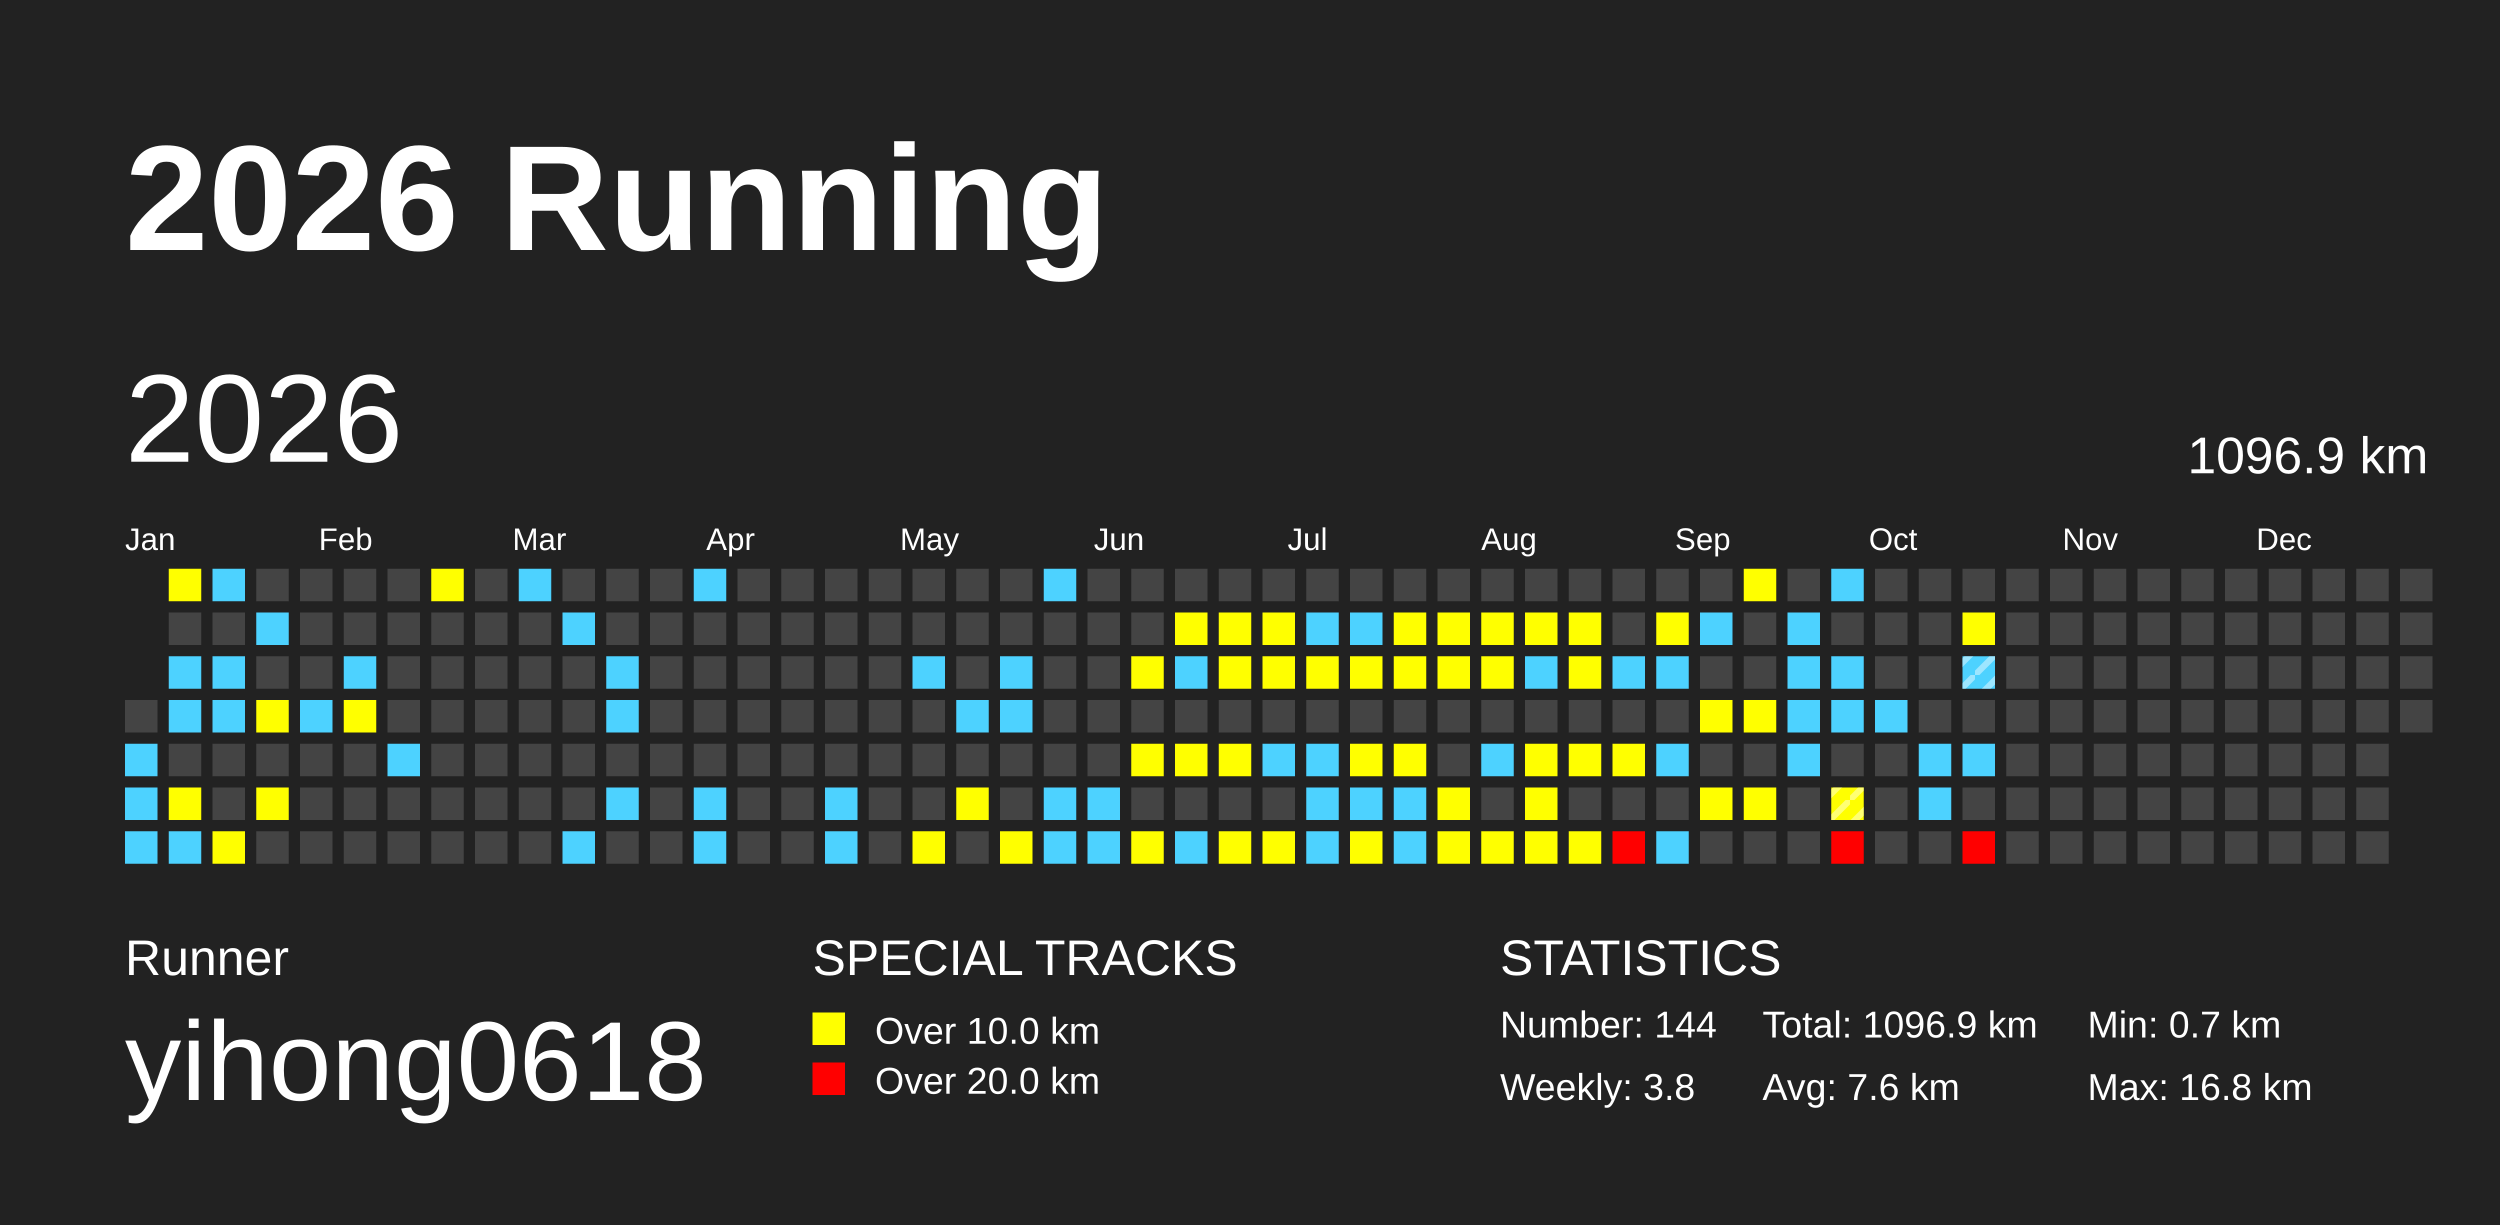
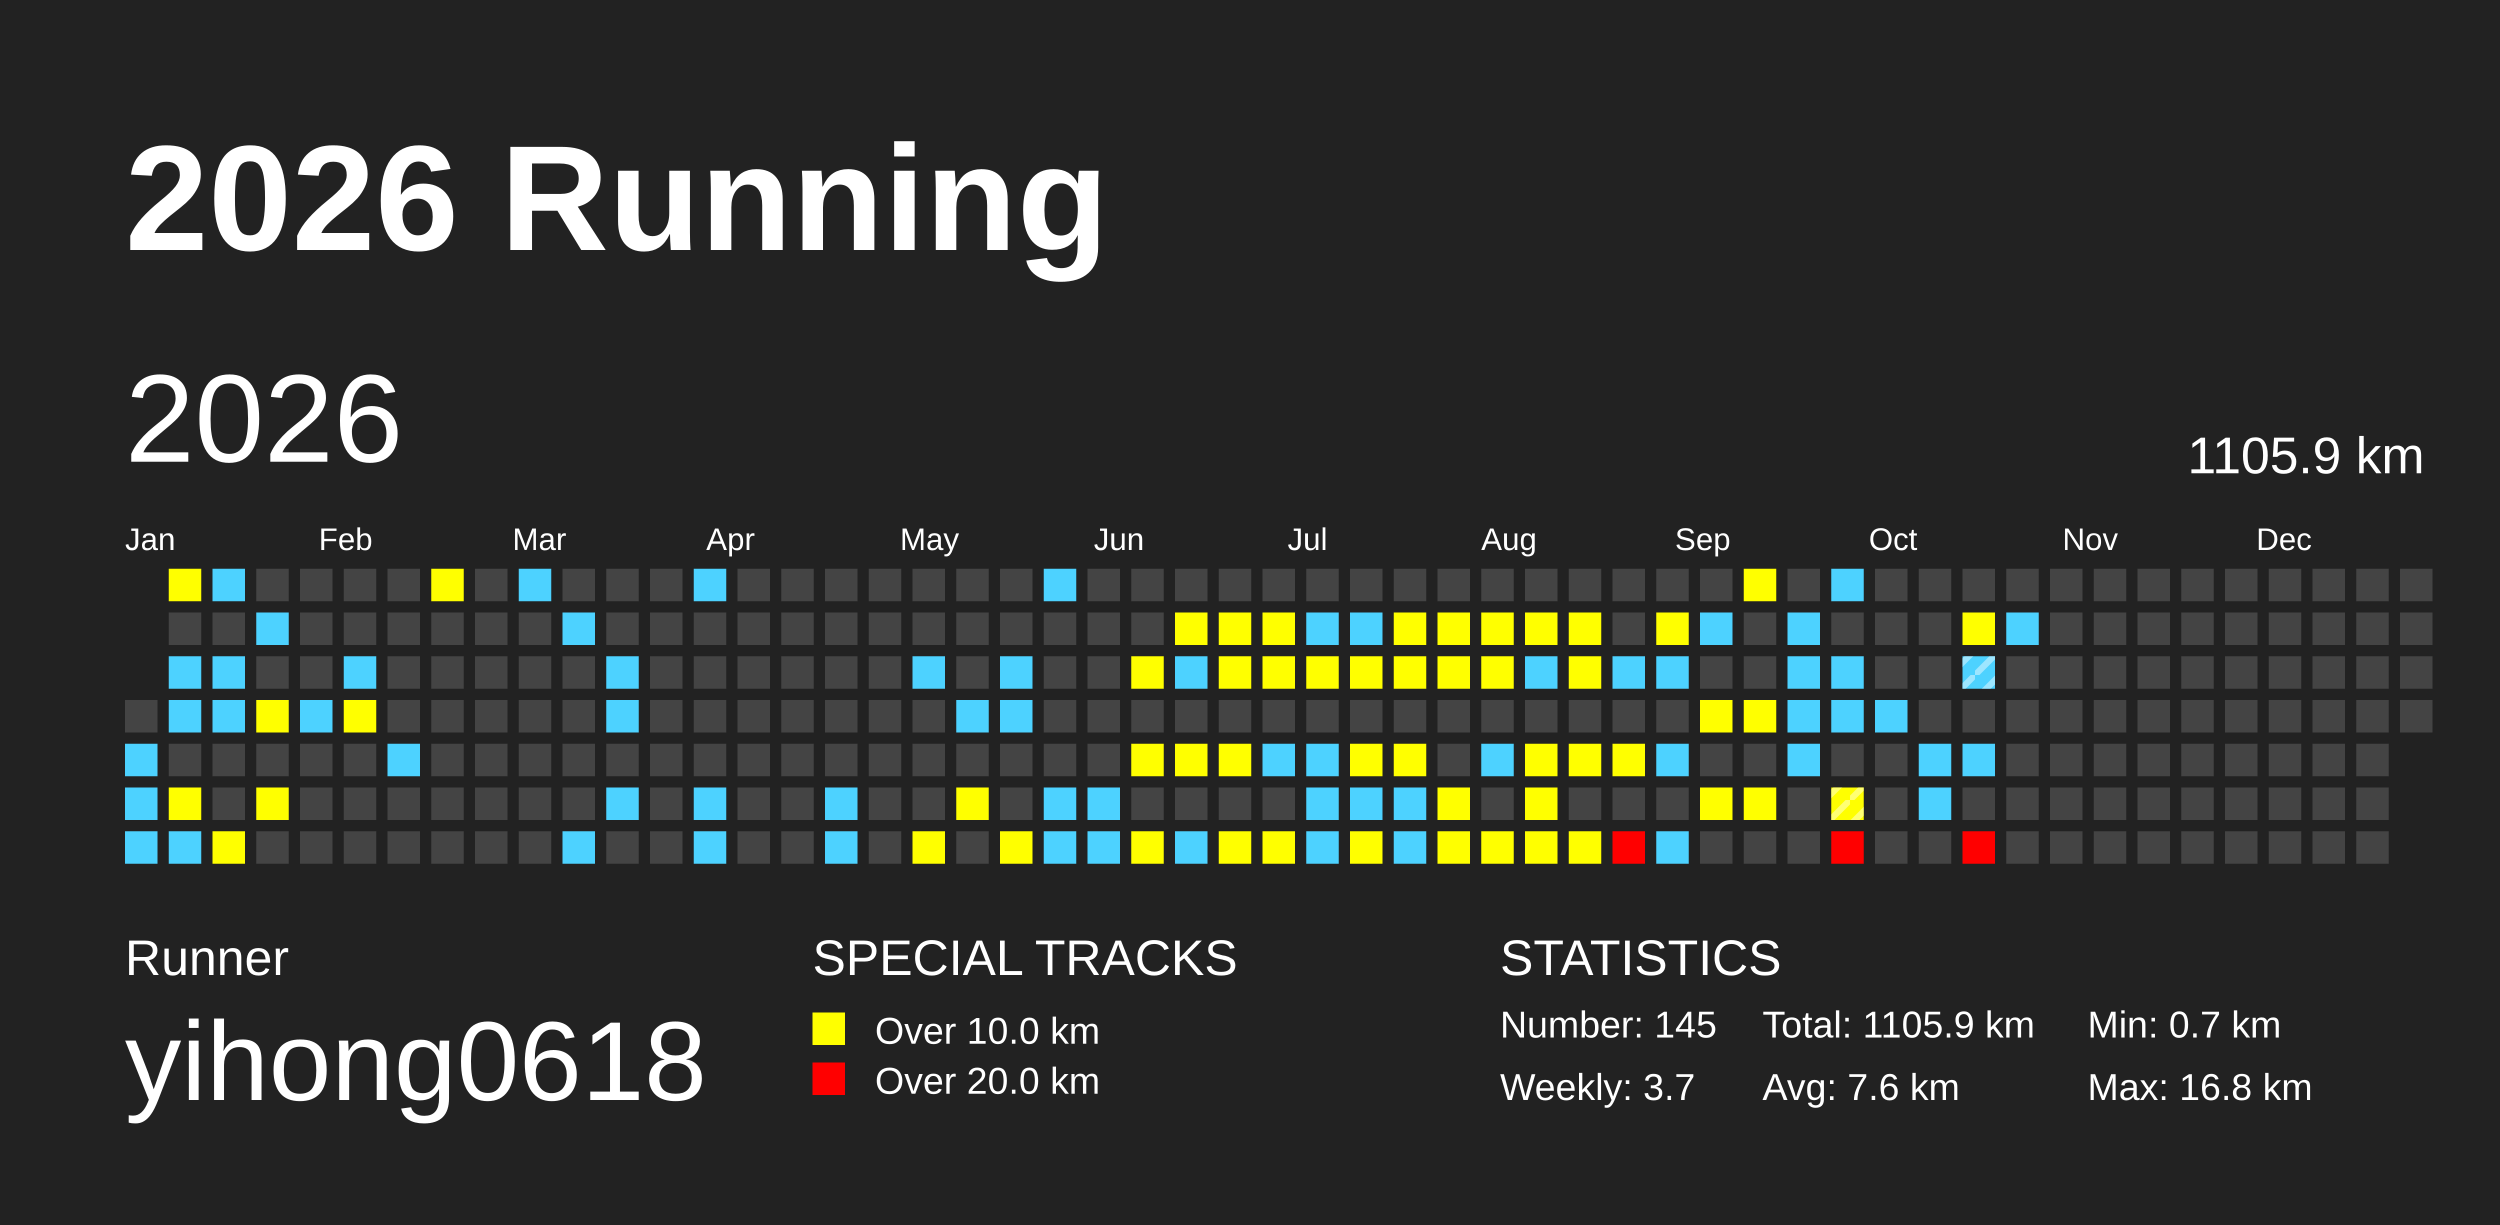
<svg xmlns="http://www.w3.org/2000/svg" baseProfile="full" height="98mm" version="1.1" viewBox="0,0,200,98" width="200mm">
  <defs>
    <pattern height="2" id="indoor-stripe" patternUnits="userSpaceOnUse" width="2">
      <line stroke="white" stroke-opacity="0.45" stroke-width="0.5" x1="0" x2="2" y1="2" y2="0" />
    </pattern>
  </defs>
  <rect fill="#222222" height="98" width="200" x="0" y="0" />
  <text fill="#FFFFFF" style="font-size:12px; font-family:Arial; font-weight:bold;" x="10" y="20">2026 Running</text>
  <text fill="#FFFFFF" style="font-size:4px; font-family:Arial" x="10" y="78">Runner</text>
  <text fill="#FFFFFF" style="font-size:9px; font-family:Arial" x="10" y="88">yihong0618</text>
  <text fill="#FFFFFF" style="font-size:4px; font-family:Arial" x="65" y="78">SPECIAL TRACKS</text>
  <rect fill="yellow" height="2.6" width="2.6" x="65" y="81" />
  <text fill="#FFFFFF" style="font-size:3px; font-family:Arial" x="70" y="83.5">Over 10.0 km</text>
  <rect fill="red" height="2.6" width="2.6" x="65" y="85" />
  <text fill="#FFFFFF" style="font-size:3px; font-family:Arial" x="70" y="87.5">Over 20.0 km</text>
  <text fill="#FFFFFF" style="font-size:4px; font-family:Arial" x="120" y="78">STATISTICS</text>
-   <text fill="#FFFFFF" style="font-size:3px; font-family:Arial" x="120" y="83">Number: 144</text>
-   <text fill="#FFFFFF" style="font-size:3px; font-family:Arial" x="120" y="88">Weekly: 3.8</text>
-   <text fill="#FFFFFF" style="font-size:3px; font-family:Arial" x="141" y="83">Total: 1096.9 km</text>
+   <text fill="#FFFFFF" style="font-size:3px; font-family:Arial" x="120" y="83">Number: 145</text>
+   <text fill="#FFFFFF" style="font-size:3px; font-family:Arial" x="120" y="88">Weekly: 3.7</text>
+   <text fill="#FFFFFF" style="font-size:3px; font-family:Arial" x="141" y="83">Total: 1105.9 km</text>
  <text fill="#FFFFFF" style="font-size:3px; font-family:Arial" x="141" y="88">Avg: 7.6 km</text>
  <text fill="#FFFFFF" style="font-size:3px; font-family:Arial" x="167" y="83">Min: 0.7 km</text>
  <text fill="#FFFFFF" style="font-size:3px; font-family:Arial" x="167" y="88">Max: 16.8 km</text>
  <text dominant-baseline="hanging" fill="#FFFFFF" style="font-size:10.0px; font-family:Arial;" x="10" y="30">2026</text>
-   <text dominant-baseline="hanging" fill="#FFFFFF" style="font-size:4.125px; font-family:Arial;" x="175" y="35">1096.9 km</text>
+   <text dominant-baseline="hanging" fill="#FFFFFF" style="font-size:4.125px; font-family:Arial;" x="175" y="35">1105.9 km</text>
  <text fill="#FFFFFF" style="font-size:2.5px; font-family:Arial" x="10.0" y="44">Jan</text>
  <text fill="#FFFFFF" style="font-size:2.5px; font-family:Arial" x="25.5" y="44">Feb</text>
  <text fill="#FFFFFF" style="font-size:2.5px; font-family:Arial" x="41.0" y="44">Mar</text>
  <text fill="#FFFFFF" style="font-size:2.5px; font-family:Arial" x="56.5" y="44">Apr</text>
  <text fill="#FFFFFF" style="font-size:2.5px; font-family:Arial" x="72.0" y="44">May</text>
  <text fill="#FFFFFF" style="font-size:2.5px; font-family:Arial" x="87.5" y="44">Jun</text>
  <text fill="#FFFFFF" style="font-size:2.5px; font-family:Arial" x="103.0" y="44">Jul</text>
  <text fill="#FFFFFF" style="font-size:2.5px; font-family:Arial" x="118.5" y="44">Aug</text>
  <text fill="#FFFFFF" style="font-size:2.5px; font-family:Arial" x="134.0" y="44">Sep</text>
  <text fill="#FFFFFF" style="font-size:2.5px; font-family:Arial" x="149.5" y="44">Oct</text>
  <text fill="#FFFFFF" style="font-size:2.5px; font-family:Arial" x="165.0" y="44">Nov</text>
  <text fill="#FFFFFF" style="font-size:2.5px; font-family:Arial" x="180.5" y="44">Dec</text>
  <rect fill="#444444" height="2.6" width="2.6" x="10.0" y="56.0" />
  <rect fill="#4DD2FF" height="2.6" width="2.6" x="10.0" y="59.5" />
  <rect fill="#4DD2FF" height="2.6" width="2.6" x="10.0" y="63.0" />
  <rect fill="#4DD2FF" height="2.6" width="2.6" x="10.0" y="66.5" />
  <rect fill="yellow" height="2.6" width="2.6" x="13.5" y="45.5" />
  <rect fill="#444444" height="2.6" width="2.6" x="13.5" y="49.0" />
  <rect fill="#4DD2FF" height="2.6" width="2.6" x="13.5" y="52.5" />
  <rect fill="#4DD2FF" height="2.6" width="2.6" x="13.5" y="56.0" />
  <rect fill="#444444" height="2.6" width="2.6" x="13.5" y="59.5" />
  <rect fill="yellow" height="2.6" width="2.6" x="13.5" y="63.0" />
  <rect fill="#4DD2FF" height="2.6" width="2.6" x="13.5" y="66.5" />
  <rect fill="#4DD2FF" height="2.6" width="2.6" x="17.0" y="45.5" />
  <rect fill="#444444" height="2.6" width="2.6" x="17.0" y="49.0" />
  <rect fill="#4DD2FF" height="2.6" width="2.6" x="17.0" y="52.5" />
  <rect fill="#4DD2FF" height="2.6" width="2.6" x="17.0" y="56.0" />
  <rect fill="#444444" height="2.6" width="2.6" x="17.0" y="59.5" />
  <rect fill="#444444" height="2.6" width="2.6" x="17.0" y="63.0" />
  <rect fill="yellow" height="2.6" width="2.6" x="17.0" y="66.5" />
  <rect fill="#444444" height="2.6" width="2.6" x="20.5" y="45.5" />
  <rect fill="#4DD2FF" height="2.6" width="2.6" x="20.5" y="49.0" />
  <rect fill="#444444" height="2.6" width="2.6" x="20.5" y="52.5" />
  <rect fill="yellow" height="2.6" width="2.6" x="20.5" y="56.0" />
  <rect fill="#444444" height="2.6" width="2.6" x="20.5" y="59.5" />
  <rect fill="yellow" height="2.6" width="2.6" x="20.5" y="63.0" />
  <rect fill="#444444" height="2.6" width="2.6" x="20.5" y="66.5" />
  <rect fill="#444444" height="2.6" width="2.6" x="24.0" y="45.5" />
  <rect fill="#444444" height="2.6" width="2.6" x="24.0" y="49.0" />
  <rect fill="#444444" height="2.6" width="2.6" x="24.0" y="52.5" />
  <rect fill="#4DD2FF" height="2.6" width="2.6" x="24.0" y="56.0" />
  <rect fill="#444444" height="2.6" width="2.6" x="24.0" y="59.5" />
  <rect fill="#444444" height="2.6" width="2.6" x="24.0" y="63.0" />
  <rect fill="#444444" height="2.6" width="2.6" x="24.0" y="66.5" />
  <rect fill="#444444" height="2.6" width="2.6" x="27.5" y="45.5" />
  <rect fill="#444444" height="2.6" width="2.6" x="27.5" y="49.0" />
  <rect fill="#4DD2FF" height="2.6" width="2.6" x="27.5" y="52.5" />
  <rect fill="yellow" height="2.6" width="2.6" x="27.5" y="56.0" />
  <rect fill="#444444" height="2.6" width="2.6" x="27.5" y="59.5" />
  <rect fill="#444444" height="2.6" width="2.6" x="27.5" y="63.0" />
  <rect fill="#444444" height="2.6" width="2.6" x="27.5" y="66.5" />
  <rect fill="#444444" height="2.6" width="2.6" x="31.0" y="45.5" />
  <rect fill="#444444" height="2.6" width="2.6" x="31.0" y="49.0" />
  <rect fill="#444444" height="2.6" width="2.6" x="31.0" y="52.5" />
  <rect fill="#444444" height="2.6" width="2.6" x="31.0" y="56.0" />
  <rect fill="#4DD2FF" height="2.6" width="2.6" x="31.0" y="59.5" />
  <rect fill="#444444" height="2.6" width="2.6" x="31.0" y="63.0" />
  <rect fill="#444444" height="2.6" width="2.6" x="31.0" y="66.5" />
  <rect fill="yellow" height="2.6" width="2.6" x="34.5" y="45.5" />
  <rect fill="#444444" height="2.6" width="2.6" x="34.5" y="49.0" />
  <rect fill="#444444" height="2.6" width="2.6" x="34.5" y="52.5" />
  <rect fill="#444444" height="2.6" width="2.6" x="34.5" y="56.0" />
  <rect fill="#444444" height="2.6" width="2.6" x="34.5" y="59.5" />
  <rect fill="#444444" height="2.6" width="2.6" x="34.5" y="63.0" />
  <rect fill="#444444" height="2.6" width="2.6" x="34.5" y="66.5" />
  <rect fill="#444444" height="2.6" width="2.6" x="38.0" y="45.5" />
  <rect fill="#444444" height="2.6" width="2.6" x="38.0" y="49.0" />
  <rect fill="#444444" height="2.6" width="2.6" x="38.0" y="52.5" />
  <rect fill="#444444" height="2.6" width="2.6" x="38.0" y="56.0" />
  <rect fill="#444444" height="2.6" width="2.6" x="38.0" y="59.5" />
  <rect fill="#444444" height="2.6" width="2.6" x="38.0" y="63.0" />
  <rect fill="#444444" height="2.6" width="2.6" x="38.0" y="66.5" />
  <rect fill="#4DD2FF" height="2.6" width="2.6" x="41.5" y="45.5" />
  <rect fill="#444444" height="2.6" width="2.6" x="41.5" y="49.0" />
  <rect fill="#444444" height="2.6" width="2.6" x="41.5" y="52.5" />
  <rect fill="#444444" height="2.6" width="2.6" x="41.5" y="56.0" />
  <rect fill="#444444" height="2.6" width="2.6" x="41.5" y="59.5" />
  <rect fill="#444444" height="2.6" width="2.6" x="41.5" y="63.0" />
  <rect fill="#444444" height="2.6" width="2.6" x="41.5" y="66.5" />
  <rect fill="#444444" height="2.6" width="2.6" x="45.0" y="45.5" />
  <rect fill="#4DD2FF" height="2.6" width="2.6" x="45.0" y="49.0" />
  <rect fill="#444444" height="2.6" width="2.6" x="45.0" y="52.5" />
  <rect fill="#444444" height="2.6" width="2.6" x="45.0" y="56.0" />
  <rect fill="#444444" height="2.6" width="2.6" x="45.0" y="59.5" />
  <rect fill="#444444" height="2.6" width="2.6" x="45.0" y="63.0" />
  <rect fill="#4DD2FF" height="2.6" width="2.6" x="45.0" y="66.5" />
  <rect fill="#444444" height="2.6" width="2.6" x="48.5" y="45.5" />
  <rect fill="#444444" height="2.6" width="2.6" x="48.5" y="49.0" />
  <rect fill="#4DD2FF" height="2.6" width="2.6" x="48.5" y="52.5" />
  <rect fill="#4DD2FF" height="2.6" width="2.6" x="48.5" y="56.0" />
  <rect fill="#444444" height="2.6" width="2.6" x="48.5" y="59.5" />
  <rect fill="#4DD2FF" height="2.6" width="2.6" x="48.5" y="63.0" />
  <rect fill="#444444" height="2.6" width="2.6" x="48.5" y="66.5" />
  <rect fill="#444444" height="2.6" width="2.6" x="52.0" y="45.5" />
  <rect fill="#444444" height="2.6" width="2.6" x="52.0" y="49.0" />
  <rect fill="#444444" height="2.6" width="2.6" x="52.0" y="52.5" />
  <rect fill="#444444" height="2.6" width="2.6" x="52.0" y="56.0" />
  <rect fill="#444444" height="2.6" width="2.6" x="52.0" y="59.5" />
  <rect fill="#444444" height="2.6" width="2.6" x="52.0" y="63.0" />
  <rect fill="#444444" height="2.6" width="2.6" x="52.0" y="66.5" />
  <rect fill="#4DD2FF" height="2.6" width="2.6" x="55.5" y="45.5" />
  <rect fill="#444444" height="2.6" width="2.6" x="55.5" y="49.0" />
  <rect fill="#444444" height="2.6" width="2.6" x="55.5" y="52.5" />
  <rect fill="#444444" height="2.6" width="2.6" x="55.5" y="56.0" />
  <rect fill="#444444" height="2.6" width="2.6" x="55.5" y="59.5" />
  <rect fill="#4DD2FF" height="2.6" width="2.6" x="55.5" y="63.0" />
  <rect fill="#4DD2FF" height="2.6" width="2.6" x="55.5" y="66.5" />
  <rect fill="#444444" height="2.6" width="2.6" x="59.0" y="45.5" />
  <rect fill="#444444" height="2.6" width="2.6" x="59.0" y="49.0" />
  <rect fill="#444444" height="2.6" width="2.6" x="59.0" y="52.5" />
  <rect fill="#444444" height="2.6" width="2.6" x="59.0" y="56.0" />
  <rect fill="#444444" height="2.6" width="2.6" x="59.0" y="59.5" />
  <rect fill="#444444" height="2.6" width="2.6" x="59.0" y="63.0" />
  <rect fill="#444444" height="2.6" width="2.6" x="59.0" y="66.5" />
  <rect fill="#444444" height="2.6" width="2.6" x="62.5" y="45.5" />
  <rect fill="#444444" height="2.6" width="2.6" x="62.5" y="49.0" />
  <rect fill="#444444" height="2.6" width="2.6" x="62.5" y="52.5" />
  <rect fill="#444444" height="2.6" width="2.6" x="62.5" y="56.0" />
  <rect fill="#444444" height="2.6" width="2.6" x="62.5" y="59.5" />
  <rect fill="#444444" height="2.6" width="2.6" x="62.5" y="63.0" />
  <rect fill="#444444" height="2.6" width="2.6" x="62.5" y="66.5" />
  <rect fill="#444444" height="2.6" width="2.6" x="66.0" y="45.5" />
  <rect fill="#444444" height="2.6" width="2.6" x="66.0" y="49.0" />
  <rect fill="#444444" height="2.6" width="2.6" x="66.0" y="52.5" />
  <rect fill="#444444" height="2.6" width="2.6" x="66.0" y="56.0" />
  <rect fill="#444444" height="2.6" width="2.6" x="66.0" y="59.5" />
  <rect fill="#4DD2FF" height="2.6" width="2.6" x="66.0" y="63.0" />
  <rect fill="#4DD2FF" height="2.6" width="2.6" x="66.0" y="66.5" />
  <rect fill="#444444" height="2.6" width="2.6" x="69.5" y="45.5" />
  <rect fill="#444444" height="2.6" width="2.6" x="69.5" y="49.0" />
  <rect fill="#444444" height="2.6" width="2.6" x="69.5" y="52.5" />
  <rect fill="#444444" height="2.6" width="2.6" x="69.5" y="56.0" />
  <rect fill="#444444" height="2.6" width="2.6" x="69.5" y="59.5" />
  <rect fill="#444444" height="2.6" width="2.6" x="69.5" y="63.0" />
  <rect fill="#444444" height="2.6" width="2.6" x="69.5" y="66.5" />
  <rect fill="#444444" height="2.6" width="2.6" x="73.0" y="45.5" />
  <rect fill="#444444" height="2.6" width="2.6" x="73.0" y="49.0" />
  <rect fill="#4DD2FF" height="2.6" width="2.6" x="73.0" y="52.5" />
  <rect fill="#444444" height="2.6" width="2.6" x="73.0" y="56.0" />
  <rect fill="#444444" height="2.6" width="2.6" x="73.0" y="59.5" />
  <rect fill="#444444" height="2.6" width="2.6" x="73.0" y="63.0" />
  <rect fill="yellow" height="2.6" width="2.6" x="73.0" y="66.5" />
  <rect fill="#444444" height="2.6" width="2.6" x="76.5" y="45.5" />
  <rect fill="#444444" height="2.6" width="2.6" x="76.5" y="49.0" />
  <rect fill="#444444" height="2.6" width="2.6" x="76.5" y="52.5" />
  <rect fill="#4DD2FF" height="2.6" width="2.6" x="76.5" y="56.0" />
  <rect fill="#444444" height="2.6" width="2.6" x="76.5" y="59.5" />
  <rect fill="yellow" height="2.6" width="2.6" x="76.5" y="63.0" />
  <rect fill="#444444" height="2.6" width="2.6" x="76.5" y="66.5" />
  <rect fill="#444444" height="2.6" width="2.6" x="80.0" y="45.5" />
  <rect fill="#444444" height="2.6" width="2.6" x="80.0" y="49.0" />
  <rect fill="#4DD2FF" height="2.6" width="2.6" x="80.0" y="52.5" />
  <rect fill="#4DD2FF" height="2.6" width="2.6" x="80.0" y="56.0" />
  <rect fill="#444444" height="2.6" width="2.6" x="80.0" y="59.5" />
  <rect fill="#444444" height="2.6" width="2.6" x="80.0" y="63.0" />
  <rect fill="yellow" height="2.6" width="2.6" x="80.0" y="66.5" />
  <rect fill="#4DD2FF" height="2.6" width="2.6" x="83.5" y="45.5" />
  <rect fill="#444444" height="2.6" width="2.6" x="83.5" y="49.0" />
  <rect fill="#444444" height="2.6" width="2.6" x="83.5" y="52.5" />
  <rect fill="#444444" height="2.6" width="2.6" x="83.5" y="56.0" />
  <rect fill="#444444" height="2.6" width="2.6" x="83.5" y="59.5" />
  <rect fill="#4DD2FF" height="2.6" width="2.6" x="83.5" y="63.0" />
  <rect fill="#4DD2FF" height="2.6" width="2.6" x="83.5" y="66.5" />
  <rect fill="#444444" height="2.6" width="2.6" x="87.0" y="45.5" />
  <rect fill="#444444" height="2.6" width="2.6" x="87.0" y="49.0" />
  <rect fill="#444444" height="2.6" width="2.6" x="87.0" y="52.5" />
  <rect fill="#444444" height="2.6" width="2.6" x="87.0" y="56.0" />
  <rect fill="#444444" height="2.6" width="2.6" x="87.0" y="59.5" />
  <rect fill="#4DD2FF" height="2.6" width="2.6" x="87.0" y="63.0" />
  <rect fill="#4DD2FF" height="2.6" width="2.6" x="87.0" y="66.5" />
  <rect fill="#444444" height="2.6" width="2.6" x="90.5" y="45.5" />
  <rect fill="#444444" height="2.6" width="2.6" x="90.5" y="49.0" />
  <rect fill="yellow" height="2.6" width="2.6" x="90.5" y="52.5" />
  <rect fill="#444444" height="2.6" width="2.6" x="90.5" y="56.0" />
  <rect fill="yellow" height="2.6" width="2.6" x="90.5" y="59.5" />
  <rect fill="#444444" height="2.6" width="2.6" x="90.5" y="63.0" />
  <rect fill="yellow" height="2.6" width="2.6" x="90.5" y="66.5" />
  <rect fill="#444444" height="2.6" width="2.6" x="94.0" y="45.5" />
  <rect fill="yellow" height="2.6" width="2.6" x="94.0" y="49.0" />
  <rect fill="#4DD2FF" height="2.6" width="2.6" x="94.0" y="52.5" />
  <rect fill="#444444" height="2.6" width="2.6" x="94.0" y="56.0" />
  <rect fill="yellow" height="2.6" width="2.6" x="94.0" y="59.5" />
  <rect fill="#444444" height="2.6" width="2.6" x="94.0" y="63.0" />
  <rect fill="#4DD2FF" height="2.6" width="2.6" x="94.0" y="66.5" />
  <rect fill="#444444" height="2.6" width="2.6" x="97.5" y="45.5" />
  <rect fill="yellow" height="2.6" width="2.6" x="97.5" y="49.0" />
  <rect fill="yellow" height="2.6" width="2.6" x="97.5" y="52.5" />
  <rect fill="#444444" height="2.6" width="2.6" x="97.5" y="56.0" />
  <rect fill="yellow" height="2.6" width="2.6" x="97.5" y="59.5" />
  <rect fill="#444444" height="2.6" width="2.6" x="97.5" y="63.0" />
  <rect fill="yellow" height="2.6" width="2.6" x="97.5" y="66.5" />
  <rect fill="#444444" height="2.6" width="2.6" x="101.0" y="45.5" />
  <rect fill="yellow" height="2.6" width="2.6" x="101.0" y="49.0" />
  <rect fill="yellow" height="2.6" width="2.6" x="101.0" y="52.5" />
  <rect fill="#444444" height="2.6" width="2.6" x="101.0" y="56.0" />
  <rect fill="#4DD2FF" height="2.6" width="2.6" x="101.0" y="59.5" />
  <rect fill="#444444" height="2.6" width="2.6" x="101.0" y="63.0" />
  <rect fill="yellow" height="2.6" width="2.6" x="101.0" y="66.5" />
  <rect fill="#444444" height="2.6" width="2.6" x="104.5" y="45.5" />
  <rect fill="#4DD2FF" height="2.6" width="2.6" x="104.5" y="49.0" />
  <rect fill="yellow" height="2.6" width="2.6" x="104.5" y="52.5" />
  <rect fill="#444444" height="2.6" width="2.6" x="104.5" y="56.0" />
  <rect fill="#4DD2FF" height="2.6" width="2.6" x="104.5" y="59.5" />
  <rect fill="#4DD2FF" height="2.6" width="2.6" x="104.5" y="63.0" />
  <rect fill="#4DD2FF" height="2.6" width="2.6" x="104.5" y="66.5" />
  <rect fill="#444444" height="2.6" width="2.6" x="108.0" y="45.5" />
  <rect fill="#4DD2FF" height="2.6" width="2.6" x="108.0" y="49.0" />
  <rect fill="yellow" height="2.6" width="2.6" x="108.0" y="52.5" />
  <rect fill="#444444" height="2.6" width="2.6" x="108.0" y="56.0" />
  <rect fill="yellow" height="2.6" width="2.6" x="108.0" y="59.5" />
  <rect fill="#4DD2FF" height="2.6" width="2.6" x="108.0" y="63.0" />
  <rect fill="yellow" height="2.6" width="2.6" x="108.0" y="66.5" />
  <rect fill="#444444" height="2.6" width="2.6" x="111.5" y="45.5" />
  <rect fill="yellow" height="2.6" width="2.6" x="111.5" y="49.0" />
  <rect fill="yellow" height="2.6" width="2.6" x="111.5" y="52.5" />
  <rect fill="#444444" height="2.6" width="2.6" x="111.5" y="56.0" />
  <rect fill="yellow" height="2.6" width="2.6" x="111.5" y="59.5" />
  <rect fill="#4DD2FF" height="2.6" width="2.6" x="111.5" y="63.0" />
  <rect fill="#4DD2FF" height="2.6" width="2.6" x="111.5" y="66.5" />
  <rect fill="#444444" height="2.6" width="2.6" x="115.0" y="45.5" />
  <rect fill="yellow" height="2.6" width="2.6" x="115.0" y="49.0" />
  <rect fill="yellow" height="2.6" width="2.6" x="115.0" y="52.5" />
  <rect fill="#444444" height="2.6" width="2.6" x="115.0" y="56.0" />
  <rect fill="#444444" height="2.6" width="2.6" x="115.0" y="59.5" />
  <rect fill="yellow" height="2.6" width="2.6" x="115.0" y="63.0" />
  <rect fill="yellow" height="2.6" width="2.6" x="115.0" y="66.5" />
  <rect fill="#444444" height="2.6" width="2.6" x="118.5" y="45.5" />
  <rect fill="yellow" height="2.6" width="2.6" x="118.5" y="49.0" />
  <rect fill="yellow" height="2.6" width="2.6" x="118.5" y="52.5" />
  <rect fill="#444444" height="2.6" width="2.6" x="118.5" y="56.0" />
  <rect fill="#4DD2FF" height="2.6" width="2.6" x="118.5" y="59.5" />
  <rect fill="#444444" height="2.6" width="2.6" x="118.5" y="63.0" />
  <rect fill="yellow" height="2.6" width="2.6" x="118.5" y="66.5" />
  <rect fill="#444444" height="2.6" width="2.6" x="122.0" y="45.5" />
  <rect fill="yellow" height="2.6" width="2.6" x="122.0" y="49.0" />
  <rect fill="#4DD2FF" height="2.6" width="2.6" x="122.0" y="52.5" />
  <rect fill="#444444" height="2.6" width="2.6" x="122.0" y="56.0" />
  <rect fill="yellow" height="2.6" width="2.6" x="122.0" y="59.5" />
  <rect fill="yellow" height="2.6" width="2.6" x="122.0" y="63.0" />
  <rect fill="yellow" height="2.6" width="2.6" x="122.0" y="66.5" />
  <rect fill="#444444" height="2.6" width="2.6" x="125.5" y="45.5" />
  <rect fill="yellow" height="2.6" width="2.6" x="125.5" y="49.0" />
  <rect fill="yellow" height="2.6" width="2.6" x="125.5" y="52.5" />
  <rect fill="#444444" height="2.6" width="2.6" x="125.5" y="56.0" />
  <rect fill="yellow" height="2.6" width="2.6" x="125.5" y="59.5" />
  <rect fill="#444444" height="2.6" width="2.6" x="125.5" y="63.0" />
  <rect fill="yellow" height="2.6" width="2.6" x="125.5" y="66.5" />
  <rect fill="#444444" height="2.6" width="2.6" x="129.0" y="45.5" />
  <rect fill="#444444" height="2.6" width="2.6" x="129.0" y="49.0" />
  <rect fill="#4DD2FF" height="2.6" width="2.6" x="129.0" y="52.5" />
  <rect fill="#444444" height="2.6" width="2.6" x="129.0" y="56.0" />
  <rect fill="yellow" height="2.6" width="2.6" x="129.0" y="59.5" />
  <rect fill="#444444" height="2.6" width="2.6" x="129.0" y="63.0" />
  <rect fill="red" height="2.6" width="2.6" x="129.0" y="66.5" />
  <rect fill="#444444" height="2.6" width="2.6" x="132.5" y="45.5" />
  <rect fill="yellow" height="2.6" width="2.6" x="132.5" y="49.0" />
  <rect fill="#4DD2FF" height="2.6" width="2.6" x="132.5" y="52.5" />
  <rect fill="#444444" height="2.6" width="2.6" x="132.5" y="56.0" />
  <rect fill="#4DD2FF" height="2.6" width="2.6" x="132.5" y="59.5" />
  <rect fill="#444444" height="2.6" width="2.6" x="132.5" y="63.0" />
  <rect fill="#4DD2FF" height="2.6" width="2.6" x="132.5" y="66.5" />
  <rect fill="#444444" height="2.6" width="2.6" x="136.0" y="45.5" />
  <rect fill="#4DD2FF" height="2.6" width="2.6" x="136.0" y="49.0" />
  <rect fill="#444444" height="2.6" width="2.6" x="136.0" y="52.5" />
  <rect fill="yellow" height="2.6" width="2.6" x="136.0" y="56.0" />
  <rect fill="#444444" height="2.6" width="2.6" x="136.0" y="59.5" />
  <rect fill="yellow" height="2.6" width="2.6" x="136.0" y="63.0" />
  <rect fill="#444444" height="2.6" width="2.6" x="136.0" y="66.5" />
  <rect fill="yellow" height="2.6" width="2.6" x="139.5" y="45.5" />
  <rect fill="#444444" height="2.6" width="2.6" x="139.5" y="49.0" />
  <rect fill="#444444" height="2.6" width="2.6" x="139.5" y="52.5" />
  <rect fill="yellow" height="2.6" width="2.6" x="139.5" y="56.0" />
  <rect fill="#444444" height="2.6" width="2.6" x="139.5" y="59.5" />
  <rect fill="yellow" height="2.6" width="2.6" x="139.5" y="63.0" />
  <rect fill="#444444" height="2.6" width="2.6" x="139.5" y="66.5" />
  <rect fill="#444444" height="2.6" width="2.6" x="143.0" y="45.5" />
  <rect fill="#4DD2FF" height="2.6" width="2.6" x="143.0" y="49.0" />
  <rect fill="#4DD2FF" height="2.6" width="2.6" x="143.0" y="52.5" />
  <rect fill="#4DD2FF" height="2.6" width="2.6" x="143.0" y="56.0" />
  <rect fill="#4DD2FF" height="2.6" width="2.6" x="143.0" y="59.5" />
  <rect fill="#444444" height="2.6" width="2.6" x="143.0" y="63.0" />
  <rect fill="#444444" height="2.6" width="2.6" x="143.0" y="66.5" />
  <rect fill="#4DD2FF" height="2.6" width="2.6" x="146.5" y="45.5" />
  <rect fill="#444444" height="2.6" width="2.6" x="146.5" y="49.0" />
  <rect fill="#4DD2FF" height="2.6" width="2.6" x="146.5" y="52.5" />
  <rect fill="#4DD2FF" height="2.6" width="2.6" x="146.5" y="56.0" />
  <rect fill="#444444" height="2.6" width="2.6" x="146.5" y="59.5" />
  <rect fill="yellow" height="2.6" width="2.6" x="146.5" y="63.0" />
  <rect fill="url(#indoor-stripe)" height="2.6" style="pointer-events: none;" width="2.6" x="146.5" y="63.0" />
  <rect fill="red" height="2.6" width="2.6" x="146.5" y="66.5" />
  <rect fill="#444444" height="2.6" width="2.6" x="150.0" y="45.5" />
  <rect fill="#444444" height="2.6" width="2.6" x="150.0" y="49.0" />
  <rect fill="#444444" height="2.6" width="2.6" x="150.0" y="52.5" />
  <rect fill="#4DD2FF" height="2.6" width="2.6" x="150.0" y="56.0" />
  <rect fill="#444444" height="2.6" width="2.6" x="150.0" y="59.5" />
  <rect fill="#444444" height="2.6" width="2.6" x="150.0" y="63.0" />
  <rect fill="#444444" height="2.6" width="2.6" x="150.0" y="66.5" />
  <rect fill="#444444" height="2.6" width="2.6" x="153.5" y="45.5" />
  <rect fill="#444444" height="2.6" width="2.6" x="153.5" y="49.0" />
  <rect fill="#444444" height="2.6" width="2.6" x="153.5" y="52.5" />
  <rect fill="#444444" height="2.6" width="2.6" x="153.5" y="56.0" />
  <rect fill="#4DD2FF" height="2.6" width="2.6" x="153.5" y="59.5" />
  <rect fill="#4DD2FF" height="2.6" width="2.6" x="153.5" y="63.0" />
  <rect fill="#444444" height="2.6" width="2.6" x="153.5" y="66.5" />
  <rect fill="#444444" height="2.6" width="2.6" x="157.0" y="45.5" />
  <rect fill="yellow" height="2.6" width="2.6" x="157.0" y="49.0" />
  <rect fill="#4DD2FF" height="2.6" width="2.6" x="157.0" y="52.5" />
  <rect fill="url(#indoor-stripe)" height="2.6" style="pointer-events: none;" width="2.6" x="157.0" y="52.5" />
  <rect fill="#444444" height="2.6" width="2.6" x="157.0" y="56.0" />
  <rect fill="#4DD2FF" height="2.6" width="2.6" x="157.0" y="59.5" />
  <rect fill="#444444" height="2.6" width="2.6" x="157.0" y="63.0" />
  <rect fill="red" height="2.6" width="2.6" x="157.0" y="66.5" />
  <rect fill="#444444" height="2.6" width="2.6" x="160.5" y="45.5" />
-   <rect fill="#444444" height="2.6" width="2.6" x="160.5" y="49.0" />
+   <rect fill="#4DD2FF" height="2.6" width="2.6" x="160.5" y="49.0" />
  <rect fill="#444444" height="2.6" width="2.6" x="160.5" y="52.5" />
  <rect fill="#444444" height="2.6" width="2.6" x="160.5" y="56.0" />
  <rect fill="#444444" height="2.6" width="2.6" x="160.5" y="59.5" />
  <rect fill="#444444" height="2.6" width="2.6" x="160.5" y="63.0" />
  <rect fill="#444444" height="2.6" width="2.6" x="160.5" y="66.5" />
  <rect fill="#444444" height="2.6" width="2.6" x="164.0" y="45.5" />
  <rect fill="#444444" height="2.6" width="2.6" x="164.0" y="49.0" />
  <rect fill="#444444" height="2.6" width="2.6" x="164.0" y="52.5" />
  <rect fill="#444444" height="2.6" width="2.6" x="164.0" y="56.0" />
  <rect fill="#444444" height="2.6" width="2.6" x="164.0" y="59.5" />
  <rect fill="#444444" height="2.6" width="2.6" x="164.0" y="63.0" />
  <rect fill="#444444" height="2.6" width="2.6" x="164.0" y="66.5" />
  <rect fill="#444444" height="2.6" width="2.6" x="167.5" y="45.5" />
  <rect fill="#444444" height="2.6" width="2.6" x="167.5" y="49.0" />
  <rect fill="#444444" height="2.6" width="2.6" x="167.5" y="52.5" />
  <rect fill="#444444" height="2.6" width="2.6" x="167.5" y="56.0" />
  <rect fill="#444444" height="2.6" width="2.6" x="167.5" y="59.5" />
  <rect fill="#444444" height="2.6" width="2.6" x="167.5" y="63.0" />
  <rect fill="#444444" height="2.6" width="2.6" x="167.5" y="66.5" />
  <rect fill="#444444" height="2.6" width="2.6" x="171.0" y="45.5" />
  <rect fill="#444444" height="2.6" width="2.6" x="171.0" y="49.0" />
  <rect fill="#444444" height="2.6" width="2.6" x="171.0" y="52.5" />
  <rect fill="#444444" height="2.6" width="2.6" x="171.0" y="56.0" />
  <rect fill="#444444" height="2.6" width="2.6" x="171.0" y="59.5" />
  <rect fill="#444444" height="2.6" width="2.6" x="171.0" y="63.0" />
  <rect fill="#444444" height="2.6" width="2.6" x="171.0" y="66.5" />
  <rect fill="#444444" height="2.6" width="2.6" x="174.5" y="45.5" />
  <rect fill="#444444" height="2.6" width="2.6" x="174.5" y="49.0" />
  <rect fill="#444444" height="2.6" width="2.6" x="174.5" y="52.5" />
  <rect fill="#444444" height="2.6" width="2.6" x="174.5" y="56.0" />
  <rect fill="#444444" height="2.6" width="2.6" x="174.5" y="59.5" />
  <rect fill="#444444" height="2.6" width="2.6" x="174.5" y="63.0" />
  <rect fill="#444444" height="2.6" width="2.6" x="174.5" y="66.5" />
  <rect fill="#444444" height="2.6" width="2.6" x="178.0" y="45.5" />
  <rect fill="#444444" height="2.6" width="2.6" x="178.0" y="49.0" />
  <rect fill="#444444" height="2.6" width="2.6" x="178.0" y="52.5" />
  <rect fill="#444444" height="2.6" width="2.6" x="178.0" y="56.0" />
  <rect fill="#444444" height="2.6" width="2.6" x="178.0" y="59.5" />
  <rect fill="#444444" height="2.6" width="2.6" x="178.0" y="63.0" />
  <rect fill="#444444" height="2.6" width="2.6" x="178.0" y="66.5" />
  <rect fill="#444444" height="2.6" width="2.6" x="181.5" y="45.5" />
  <rect fill="#444444" height="2.6" width="2.6" x="181.5" y="49.0" />
  <rect fill="#444444" height="2.6" width="2.6" x="181.5" y="52.5" />
  <rect fill="#444444" height="2.6" width="2.6" x="181.5" y="56.0" />
  <rect fill="#444444" height="2.6" width="2.6" x="181.5" y="59.5" />
  <rect fill="#444444" height="2.6" width="2.6" x="181.5" y="63.0" />
  <rect fill="#444444" height="2.6" width="2.6" x="181.5" y="66.5" />
  <rect fill="#444444" height="2.6" width="2.6" x="185.0" y="45.5" />
  <rect fill="#444444" height="2.6" width="2.6" x="185.0" y="49.0" />
  <rect fill="#444444" height="2.6" width="2.6" x="185.0" y="52.5" />
  <rect fill="#444444" height="2.6" width="2.6" x="185.0" y="56.0" />
  <rect fill="#444444" height="2.6" width="2.6" x="185.0" y="59.5" />
  <rect fill="#444444" height="2.6" width="2.6" x="185.0" y="63.0" />
  <rect fill="#444444" height="2.6" width="2.6" x="185.0" y="66.5" />
  <rect fill="#444444" height="2.6" width="2.6" x="188.5" y="45.5" />
  <rect fill="#444444" height="2.6" width="2.6" x="188.5" y="49.0" />
  <rect fill="#444444" height="2.6" width="2.6" x="188.5" y="52.5" />
  <rect fill="#444444" height="2.6" width="2.6" x="188.5" y="56.0" />
  <rect fill="#444444" height="2.6" width="2.6" x="188.5" y="59.5" />
  <rect fill="#444444" height="2.6" width="2.6" x="188.5" y="63.0" />
  <rect fill="#444444" height="2.6" width="2.6" x="188.5" y="66.5" />
  <rect fill="#444444" height="2.6" width="2.6" x="192.0" y="45.5" />
  <rect fill="#444444" height="2.6" width="2.6" x="192.0" y="49.0" />
  <rect fill="#444444" height="2.6" width="2.6" x="192.0" y="52.5" />
  <rect fill="#444444" height="2.6" width="2.6" x="192.0" y="56.0" />
</svg>
